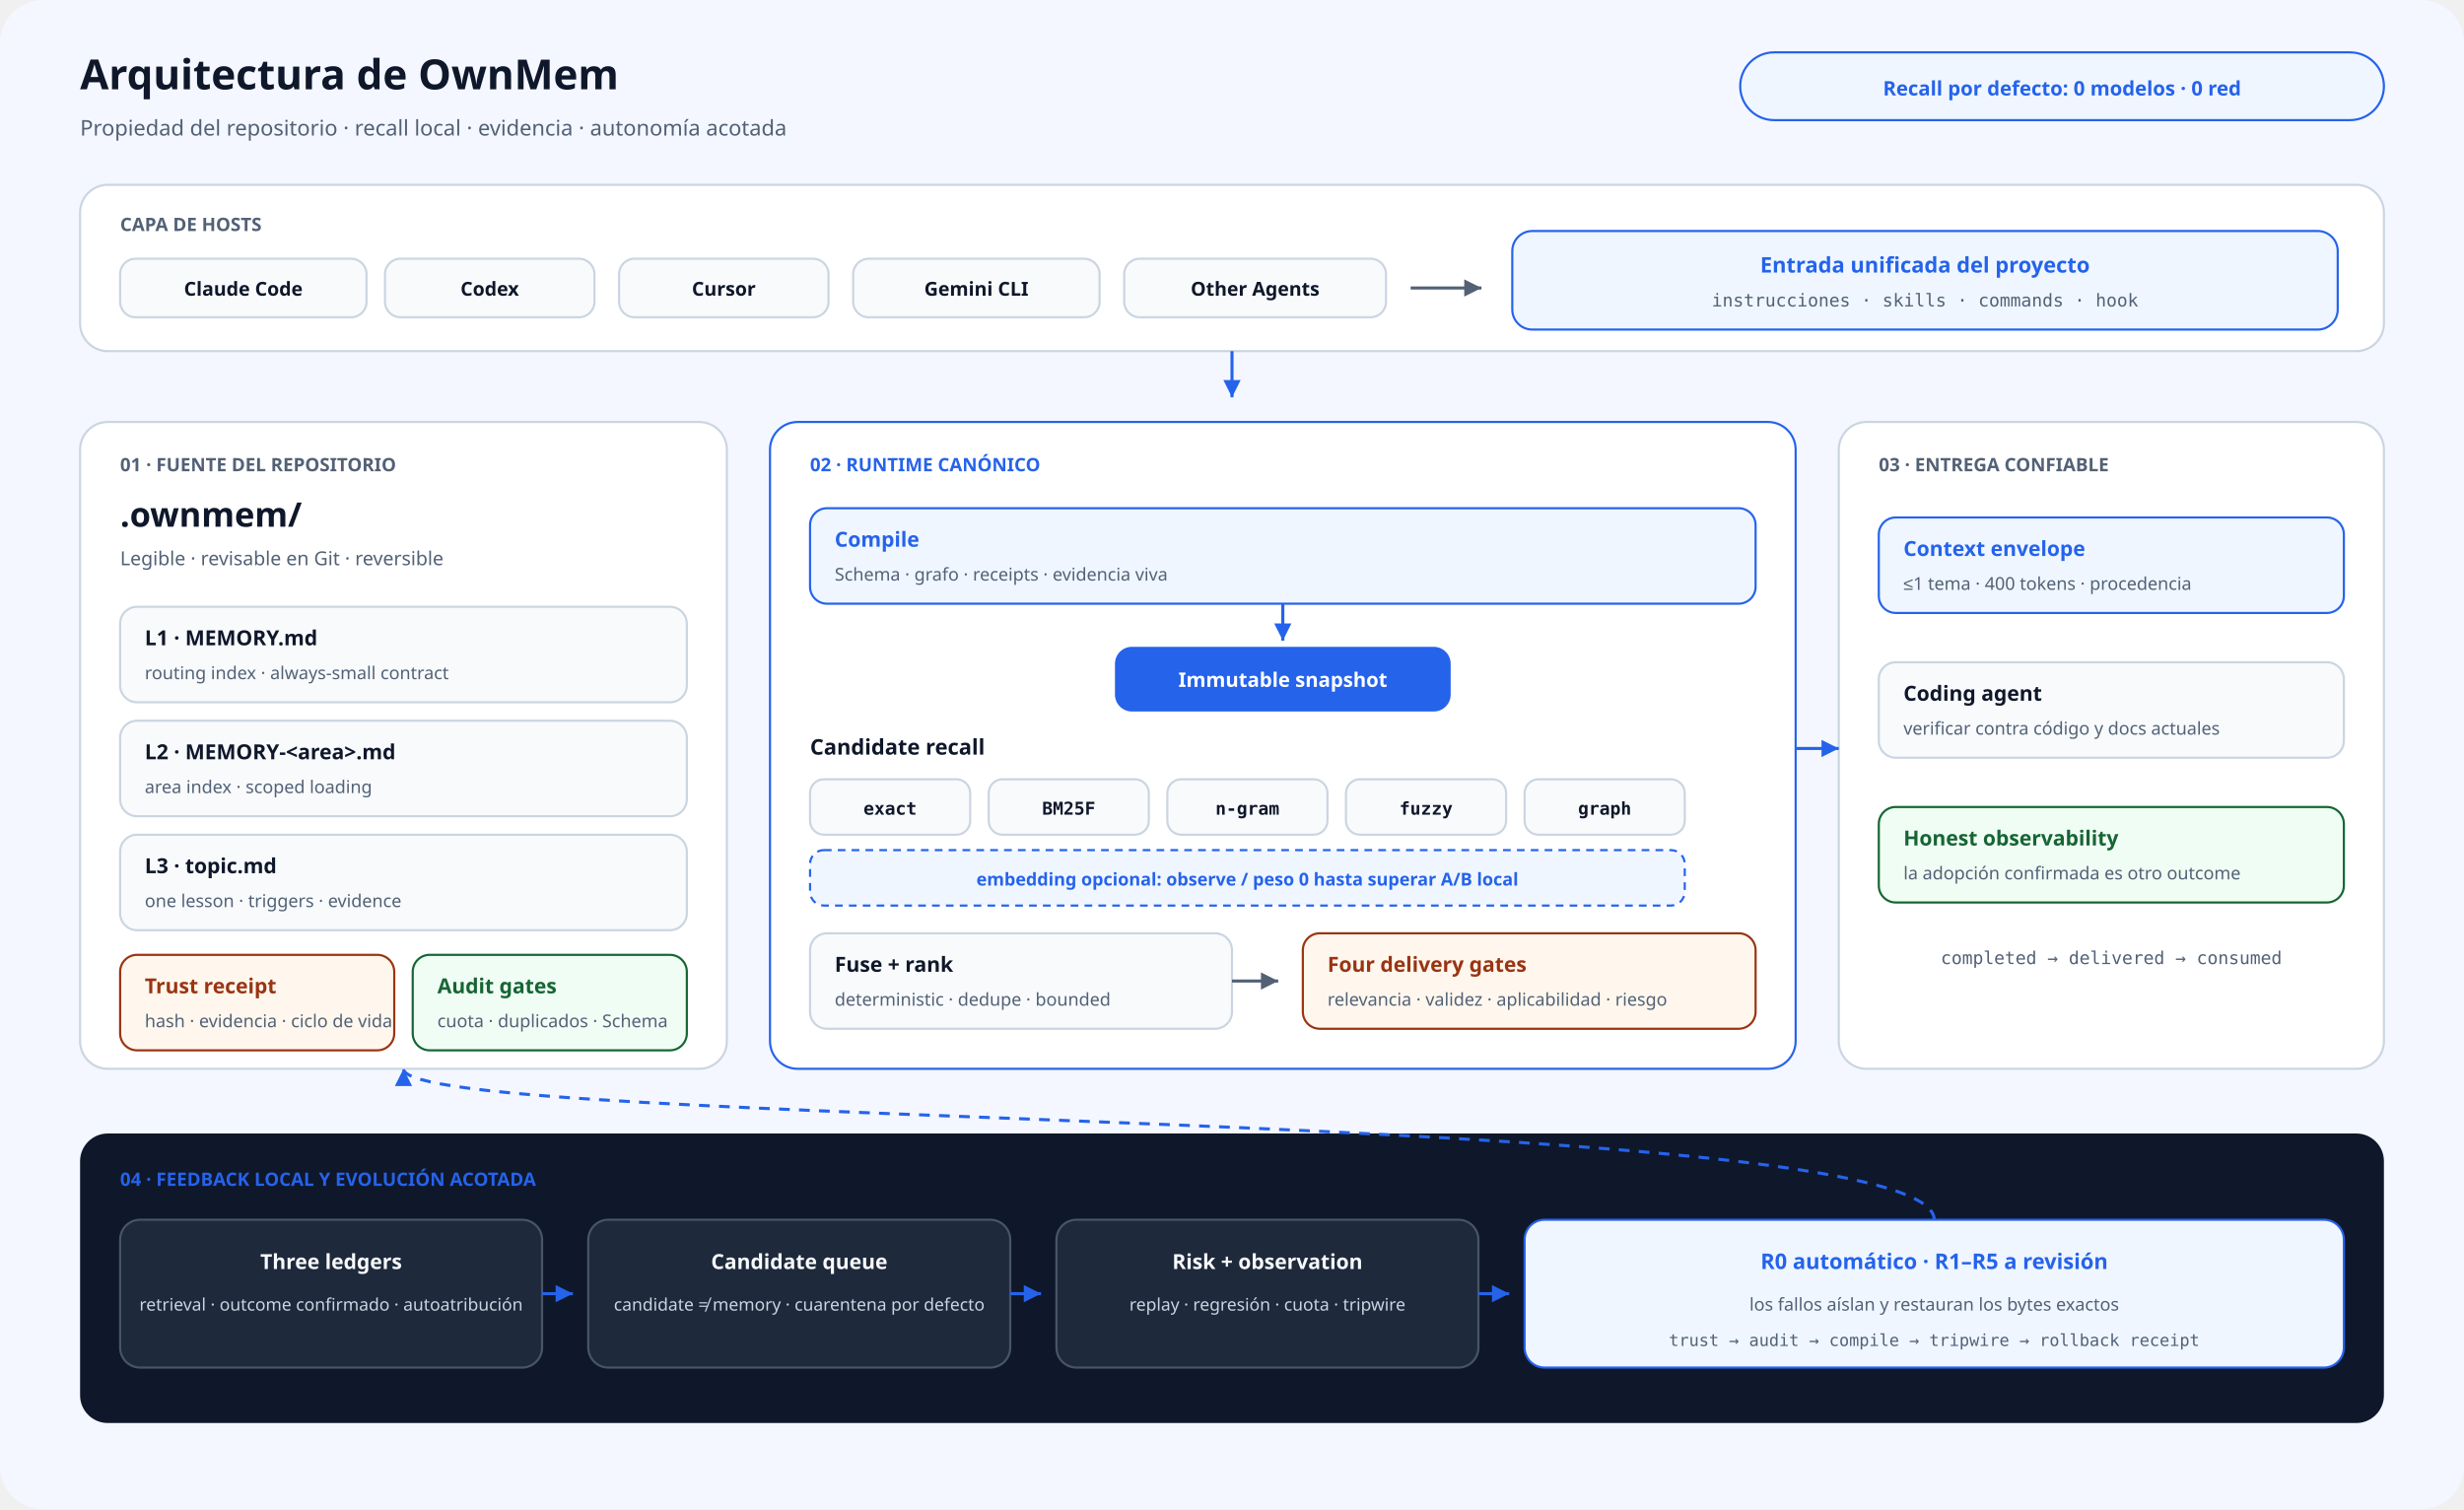
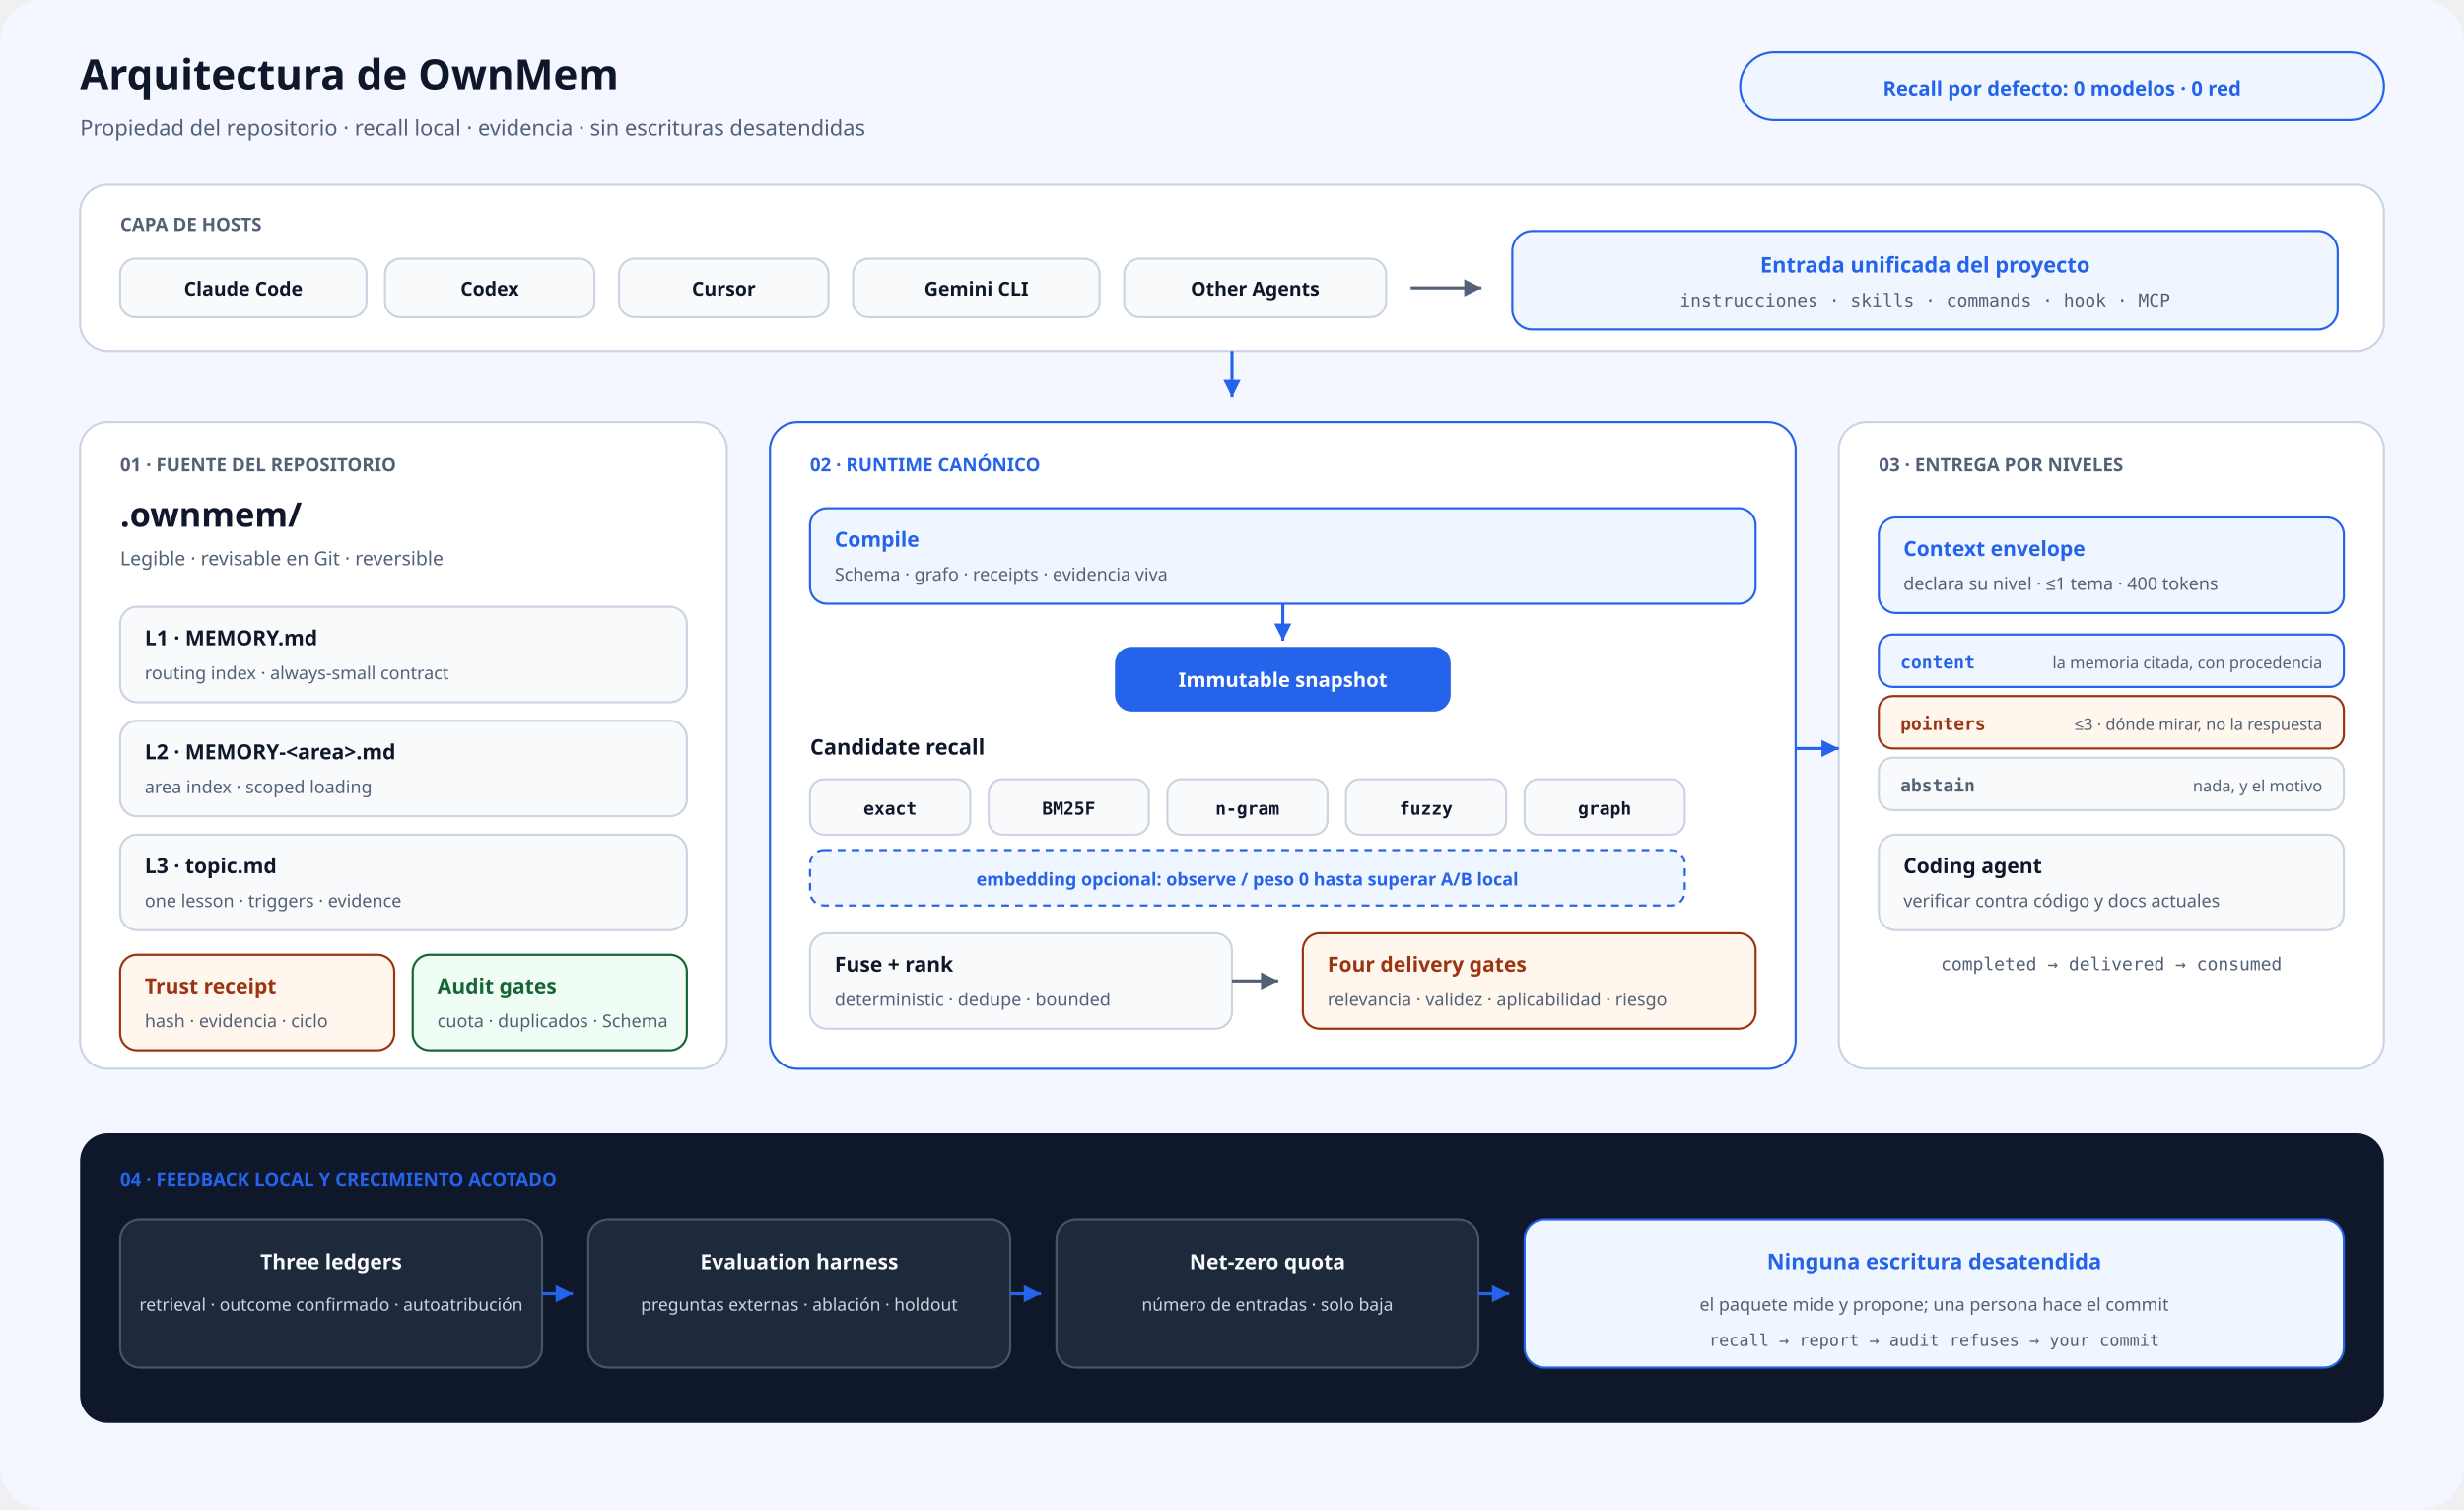
<svg xmlns="http://www.w3.org/2000/svg" viewBox="0 0 1600 980" role="img" aria-labelledby="title description" font-family="-apple-system, BlinkMacSystemFont, 'Segoe UI', 'Noto Sans', Arial, sans-serif">
  <defs>
    <marker id="arrow" viewBox="0 0 10 10" refX="8" refY="5" markerWidth="7" markerHeight="7" orient="auto-start-reverse">
      <path d="M 0 1 L 8 5 L 0 9 z" fill="#526176" />
    </marker>
    <marker id="arrowBlue" viewBox="0 0 10 10" refX="8" refY="5" markerWidth="7" markerHeight="7" orient="auto-start-reverse">
      <path d="M 0 1 L 8 5 L 0 9 z" fill="#2563eb" />
    </marker>
  </defs>
  <rect x="0" y="0" width="1600" height="980" rx="28" fill="#f4f7ff" />
  <text x="52" y="58" text-anchor="start" font-size="27" font-weight="750" fill="#0f172a">Arquitectura de OwnMem</text>
-   <text x="52" y="88" text-anchor="start" font-size="14" font-weight="500" fill="#526176">Propiedad del repositorio · recall local · evidencia · autonomía acotada</text>
+   <text x="52" y="88" text-anchor="start" font-size="14" font-weight="500" fill="#526176">Propiedad del repositorio · recall local · evidencia · sin escrituras desatendidas</text>
  <rect x="1130" y="34" width="418" height="44" rx="22" fill="#eff6ff" stroke="#2563eb" stroke-width="1.4" />
  <text x="1339" y="62" text-anchor="middle" font-size="13" font-weight="650" fill="#2563eb">Recall por defecto: 0 modelos · 0 red</text>
  <rect x="52" y="120" width="1496" height="108" rx="18" fill="#ffffff" stroke="#cbd5e1" stroke-width="1.4" />
  <text x="78" y="150" text-anchor="start" font-size="12" font-weight="750" fill="#526176">CAPA DE HOSTS</text>
  <rect x="78" y="168" width="160" height="38" rx="10" fill="#f8fafc" stroke="#cbd5e1" stroke-width="1.4" />
  <text x="158" y="192" text-anchor="middle" font-size="12.5" font-weight="650" fill="#0f172a">Claude Code</text>
  <rect x="250" y="168" width="136" height="38" rx="10" fill="#f8fafc" stroke="#cbd5e1" stroke-width="1.4" />
  <text x="318" y="192" text-anchor="middle" font-size="12.5" font-weight="650" fill="#0f172a">Codex</text>
  <rect x="402" y="168" width="136" height="38" rx="10" fill="#f8fafc" stroke="#cbd5e1" stroke-width="1.4" />
  <text x="470" y="192" text-anchor="middle" font-size="12.5" font-weight="650" fill="#0f172a">Cursor</text>
  <rect x="554" y="168" width="160" height="38" rx="10" fill="#f8fafc" stroke="#cbd5e1" stroke-width="1.4" />
  <text x="634" y="192" text-anchor="middle" font-size="12.5" font-weight="650" fill="#0f172a">Gemini CLI</text>
  <rect x="730" y="168" width="170" height="38" rx="10" fill="#f8fafc" stroke="#cbd5e1" stroke-width="1.4" />
  <text x="815" y="192" text-anchor="middle" font-size="12.5" font-weight="650" fill="#0f172a">Other Agents</text>
  <path d="M 916 187 L 962 187" fill="none" stroke="#526176" stroke-width="2" marker-end="url(#arrow)" />
  <rect x="982" y="150" width="536" height="64" rx="13" fill="#eff6ff" stroke="#2563eb" stroke-width="1.4" />
  <text x="1250" y="177" text-anchor="middle" font-size="14" font-weight="700" fill="#2563eb">Entrada unificada del proyecto</text>
-   <text x="1250" y="199" text-anchor="middle" font-size="11.5" font-weight="400" font-family="ui-monospace, SFMono-Regular, Menlo, Consolas, monospace" fill="#526176">instrucciones · skills · commands · hook</text>
+   <text x="1250" y="199" text-anchor="middle" font-size="11.5" font-weight="400" font-family="ui-monospace, SFMono-Regular, Menlo, Consolas, monospace" fill="#526176">instrucciones · skills · commands · hook · MCP</text>
  <path d="M 800 228 L 800 258" fill="none" stroke="#2563eb" stroke-width="2" marker-end="url(#arrowBlue)" />
  <rect x="52" y="274" width="420" height="420" rx="18" fill="#ffffff" stroke="#cbd5e1" stroke-width="1.4" />
  <text x="78" y="306" text-anchor="start" font-size="12" font-weight="750" fill="#526176">01 · FUENTE DEL REPOSITORIO</text>
  <text x="78" y="342" text-anchor="start" font-size="22" font-weight="750" fill="#0f172a">.ownmem/</text>
  <text x="78" y="367" text-anchor="start" font-size="12.5" font-weight="400" fill="#526176">Legible · revisable en Git · reversible</text>
  <rect x="78" y="394" width="368" height="62" rx="11" fill="#f8fafc" stroke="#cbd5e1" stroke-width="1.4" />
  <text x="94" y="419" text-anchor="start" font-size="13.5" font-weight="700" fill="#0f172a">L1 · MEMORY.md</text>
  <text x="94" y="441" text-anchor="start" font-size="11.5" font-weight="400" fill="#526176">routing index · always-small contract</text>
  <rect x="78" y="468" width="368" height="62" rx="11" fill="#f8fafc" stroke="#cbd5e1" stroke-width="1.4" />
  <text x="94" y="493" text-anchor="start" font-size="13.5" font-weight="700" fill="#0f172a">L2 · MEMORY-&lt;area&gt;.md</text>
  <text x="94" y="515" text-anchor="start" font-size="11.5" font-weight="400" fill="#526176">area index · scoped loading</text>
  <rect x="78" y="542" width="368" height="62" rx="11" fill="#f8fafc" stroke="#cbd5e1" stroke-width="1.4" />
  <text x="94" y="567" text-anchor="start" font-size="13.5" font-weight="700" fill="#0f172a">L3 · topic.md</text>
  <text x="94" y="589" text-anchor="start" font-size="11.5" font-weight="400" fill="#526176">one lesson · triggers · evidence</text>
  <rect x="78" y="620" width="178" height="62" rx="11" fill="#fff7ed" stroke="#9a3412" stroke-width="1.4" />
  <text x="94" y="645" text-anchor="start" font-size="13.5" font-weight="700" fill="#9a3412">Trust receipt</text>
-   <text x="94" y="667" text-anchor="start" font-size="11.5" font-weight="400" fill="#526176">hash · evidencia · ciclo de vida</text>
+   <text x="94" y="667" text-anchor="start" font-size="11.5" font-weight="400" fill="#526176">hash · evidencia · ciclo</text>
  <rect x="268" y="620" width="178" height="62" rx="11" fill="#f0fdf4" stroke="#166534" stroke-width="1.4" />
  <text x="284" y="645" text-anchor="start" font-size="13.5" font-weight="700" fill="#166534">Audit gates</text>
  <text x="284" y="667" text-anchor="start" font-size="11.5" font-weight="400" fill="#526176">cuota · duplicados · Schema</text>
  <rect x="500" y="274" width="666" height="420" rx="18" fill="#ffffff" stroke="#2563eb" stroke-width="1.4" />
  <text x="526" y="306" text-anchor="start" font-size="12" font-weight="750" fill="#2563eb">02 · RUNTIME CANÓNICO</text>
  <rect x="526" y="330" width="614" height="62" rx="11" fill="#eff6ff" stroke="#2563eb" stroke-width="1.4" />
  <text x="542" y="355" text-anchor="start" font-size="13.5" font-weight="700" fill="#2563eb">Compile</text>
  <text x="542" y="377" text-anchor="start" font-size="11.5" font-weight="400" fill="#526176">Schema · grafo · receipts · evidencia viva</text>
  <path d="M 833 392 L 833 416" fill="none" stroke="#2563eb" stroke-width="2" marker-end="url(#arrowBlue)" />
  <rect x="724" y="420" width="218" height="42" rx="11" fill="#2563eb" />
  <text x="833" y="446" text-anchor="middle" font-size="13" font-weight="700" fill="#ffffff">Immutable snapshot</text>
  <text x="526" y="490" text-anchor="start" font-size="14" font-weight="700" fill="#0f172a">Candidate recall</text>
  <rect x="526" y="506" width="104" height="36" rx="9" fill="#f8fafc" stroke="#cbd5e1" stroke-width="1.4" />
  <text x="578" y="529" text-anchor="middle" font-size="11.5" font-weight="650" font-family="ui-monospace, SFMono-Regular, Menlo, Consolas, monospace" fill="#0f172a">exact</text>
  <rect x="642" y="506" width="104" height="36" rx="9" fill="#f8fafc" stroke="#cbd5e1" stroke-width="1.4" />
  <text x="694" y="529" text-anchor="middle" font-size="11.5" font-weight="650" font-family="ui-monospace, SFMono-Regular, Menlo, Consolas, monospace" fill="#0f172a">BM25F</text>
  <rect x="758" y="506" width="104" height="36" rx="9" fill="#f8fafc" stroke="#cbd5e1" stroke-width="1.4" />
  <text x="810" y="529" text-anchor="middle" font-size="11.5" font-weight="650" font-family="ui-monospace, SFMono-Regular, Menlo, Consolas, monospace" fill="#0f172a">n-gram</text>
  <rect x="874" y="506" width="104" height="36" rx="9" fill="#f8fafc" stroke="#cbd5e1" stroke-width="1.4" />
  <text x="926" y="529" text-anchor="middle" font-size="11.5" font-weight="650" font-family="ui-monospace, SFMono-Regular, Menlo, Consolas, monospace" fill="#0f172a">fuzzy</text>
  <rect x="990" y="506" width="104" height="36" rx="9" fill="#f8fafc" stroke="#cbd5e1" stroke-width="1.4" />
  <text x="1042" y="529" text-anchor="middle" font-size="11.5" font-weight="650" font-family="ui-monospace, SFMono-Regular, Menlo, Consolas, monospace" fill="#0f172a">graph</text>
  <rect x="526" y="552" width="568" height="36" rx="9" fill="#eff6ff" stroke="#2563eb" stroke-width="1.4" stroke-dasharray="5 4" />
  <text x="810" y="575" text-anchor="middle" font-size="11.5" font-weight="600" fill="#2563eb">embedding opcional: observe / peso 0 hasta superar A/B local</text>
  <rect x="526" y="606" width="274" height="62" rx="11" fill="#f8fafc" stroke="#cbd5e1" stroke-width="1.4" />
  <text x="542" y="631" text-anchor="start" font-size="13.5" font-weight="700" fill="#0f172a">Fuse + rank</text>
  <text x="542" y="653" text-anchor="start" font-size="11.5" font-weight="400" fill="#526176">deterministic · dedupe · bounded</text>
  <path d="M 800 637 L 830 637" fill="none" stroke="#526176" stroke-width="2" marker-end="url(#arrow)" />
  <rect x="846" y="606" width="294" height="62" rx="11" fill="#fff7ed" stroke="#9a3412" stroke-width="1.4" />
  <text x="862" y="631" text-anchor="start" font-size="13.5" font-weight="700" fill="#9a3412">Four delivery gates</text>
  <text x="862" y="653" text-anchor="start" font-size="11.5" font-weight="400" fill="#526176">relevancia · validez · aplicabilidad · riesgo</text>
  <rect x="1194" y="274" width="354" height="420" rx="18" fill="#ffffff" stroke="#cbd5e1" stroke-width="1.4" />
-   <text x="1220" y="306" text-anchor="start" font-size="12" font-weight="750" fill="#526176">03 · ENTREGA CONFIABLE</text>
+   <text x="1220" y="306" text-anchor="start" font-size="12" font-weight="750" fill="#526176">03 · ENTREGA POR NIVELES</text>
  <rect x="1220" y="336" width="302" height="62" rx="11" fill="#eff6ff" stroke="#2563eb" stroke-width="1.4" />
  <text x="1236" y="361" text-anchor="start" font-size="13.5" font-weight="700" fill="#2563eb">Context envelope</text>
-   <text x="1236" y="383" text-anchor="start" font-size="11.5" font-weight="400" fill="#526176">≤1 tema · 400 tokens · procedencia</text>
+   <text x="1236" y="383" text-anchor="start" font-size="11.5" font-weight="400" fill="#526176">declara su nivel · ≤1 tema · 400 tokens</text>
  <path d="M 1166 486 L 1194 486" fill="none" stroke="#2563eb" stroke-width="2" marker-end="url(#arrowBlue)" />
-   <rect x="1220" y="430" width="302" height="62" rx="11" fill="#f8fafc" stroke="#cbd5e1" stroke-width="1.4" />
-   <text x="1236" y="455" text-anchor="start" font-size="13.5" font-weight="700" fill="#0f172a">Coding agent</text>
-   <text x="1236" y="477" text-anchor="start" font-size="11.5" font-weight="400" fill="#526176">verificar contra código y docs actuales</text>
-   <rect x="1220" y="524" width="302" height="62" rx="11" fill="#f0fdf4" stroke="#166534" stroke-width="1.4" />
-   <text x="1236" y="549" text-anchor="start" font-size="13.5" font-weight="700" fill="#166534">Honest observability</text>
-   <text x="1236" y="571" text-anchor="start" font-size="11.5" font-weight="400" fill="#526176">la adopción confirmada es otro outcome</text>
-   <text x="1371" y="626" text-anchor="middle" font-size="11.5" font-weight="500" font-family="ui-monospace, SFMono-Regular, Menlo, Consolas, monospace" fill="#526176">completed → delivered → consumed</text>
+   <rect x="1220" y="412" width="302" height="34" rx="9" fill="#eff6ff" stroke="#2563eb" stroke-width="1.4" />
+   <text x="1234" y="434" text-anchor="start" font-size="11.5" font-weight="700" font-family="ui-monospace, SFMono-Regular, Menlo, Consolas, monospace" fill="#2563eb">content</text>
+   <text x="1508" y="434" text-anchor="end" font-size="10.5" font-weight="400" fill="#526176">la memoria citada, con procedencia</text>
+   <rect x="1220" y="452" width="302" height="34" rx="9" fill="#fff7ed" stroke="#9a3412" stroke-width="1.4" />
+   <text x="1234" y="474" text-anchor="start" font-size="11.5" font-weight="700" font-family="ui-monospace, SFMono-Regular, Menlo, Consolas, monospace" fill="#9a3412">pointers</text>
+   <text x="1508" y="474" text-anchor="end" font-size="10.5" font-weight="400" fill="#526176">≤3 · dónde mirar, no la respuesta</text>
+   <rect x="1220" y="492" width="302" height="34" rx="9" fill="#f8fafc" stroke="#cbd5e1" stroke-width="1.4" />
+   <text x="1234" y="514" text-anchor="start" font-size="11.5" font-weight="700" font-family="ui-monospace, SFMono-Regular, Menlo, Consolas, monospace" fill="#526176">abstain</text>
+   <text x="1508" y="514" text-anchor="end" font-size="10.5" font-weight="400" fill="#526176">nada, y el motivo</text>
+   <rect x="1220" y="542" width="302" height="62" rx="11" fill="#f8fafc" stroke="#cbd5e1" stroke-width="1.4" />
+   <text x="1236" y="567" text-anchor="start" font-size="13.5" font-weight="700" fill="#0f172a">Coding agent</text>
+   <text x="1236" y="589" text-anchor="start" font-size="11.5" font-weight="400" fill="#526176">verificar contra código y docs actuales</text>
+   <text x="1371" y="630" text-anchor="middle" font-size="11.5" font-weight="500" font-family="ui-monospace, SFMono-Regular, Menlo, Consolas, monospace" fill="#526176">completed → delivered → consumed</text>
  <rect x="52" y="736" width="1496" height="188" rx="18" fill="#0f172a" />
-   <text x="78" y="770" text-anchor="start" font-size="12" font-weight="750" fill="#2563eb">04 · FEEDBACK LOCAL Y EVOLUCIÓN ACOTADA</text>
+   <text x="78" y="770" text-anchor="start" font-size="12" font-weight="750" fill="#2563eb">04 · FEEDBACK LOCAL Y CRECIMIENTO ACOTADO</text>
  <rect x="78" y="792" width="274" height="96" rx="13" fill="#1e293b" stroke="#475569" stroke-width="1.4" />
  <text x="215" y="824" text-anchor="middle" font-size="13.5" font-weight="700" fill="#f8fafc">Three ledgers</text>
  <text x="215" y="851" text-anchor="middle" font-size="11.2" font-weight="400" fill="#cbd5e1">retrieval · outcome confirmado · autoatribución</text>
  <rect x="382" y="792" width="274" height="96" rx="13" fill="#1e293b" stroke="#475569" stroke-width="1.4" />
-   <text x="519" y="824" text-anchor="middle" font-size="13.5" font-weight="700" fill="#f8fafc">Candidate queue</text>
-   <text x="519" y="851" text-anchor="middle" font-size="11.2" font-weight="400" fill="#cbd5e1">candidate ≠ memory · cuarentena por defecto</text>
+   <text x="519" y="824" text-anchor="middle" font-size="13.5" font-weight="700" fill="#f8fafc">Evaluation harness</text>
+   <text x="519" y="851" text-anchor="middle" font-size="11.2" font-weight="400" fill="#cbd5e1">preguntas externas · ablación · holdout</text>
  <rect x="686" y="792" width="274" height="96" rx="13" fill="#1e293b" stroke="#475569" stroke-width="1.4" />
-   <text x="823" y="824" text-anchor="middle" font-size="13.5" font-weight="700" fill="#f8fafc">Risk + observation</text>
-   <text x="823" y="851" text-anchor="middle" font-size="11.2" font-weight="400" fill="#cbd5e1">replay · regresión · cuota · tripwire</text>
+   <text x="823" y="824" text-anchor="middle" font-size="13.5" font-weight="700" fill="#f8fafc">Net-zero quota</text>
+   <text x="823" y="851" text-anchor="middle" font-size="11.2" font-weight="400" fill="#cbd5e1">número de entradas · solo baja</text>
  <path d="M 352 840 L 372 840" fill="none" stroke="#2563eb" stroke-width="2" marker-end="url(#arrowBlue)" />
  <path d="M 656 840 L 676 840" fill="none" stroke="#2563eb" stroke-width="2" marker-end="url(#arrowBlue)" />
  <path d="M 960 840 L 980 840" fill="none" stroke="#2563eb" stroke-width="2" marker-end="url(#arrowBlue)" />
  <rect x="990" y="792" width="532" height="96" rx="13" fill="#eff6ff" stroke="#2563eb" stroke-width="1.4" />
-   <text x="1256" y="824" text-anchor="middle" font-size="14" font-weight="750" fill="#2563eb">R0 automático · R1–R5 a revisión</text>
-   <text x="1256" y="851" text-anchor="middle" font-size="11.5" font-weight="500" fill="#526176">los fallos aíslan y restauran los bytes exactos</text>
-   <text x="1256" y="874" text-anchor="middle" font-size="10.8" font-weight="500" font-family="ui-monospace, SFMono-Regular, Menlo, Consolas, monospace" fill="#526176">trust → audit → compile → tripwire → rollback receipt</text>
-   <path d="M 1256 792 C 1256 718, 262 734, 262 694" fill="none" stroke="#2563eb" stroke-width="2" stroke-dasharray="7 6" marker-end="url(#arrowBlue)" />
+   <text x="1256" y="824" text-anchor="middle" font-size="14" font-weight="750" fill="#2563eb">Ninguna escritura desatendida</text>
+   <text x="1256" y="851" text-anchor="middle" font-size="11.5" font-weight="500" fill="#526176">el paquete mide y propone; una persona hace el commit</text>
+   <text x="1256" y="874" text-anchor="middle" font-size="10.8" font-weight="500" font-family="ui-monospace, SFMono-Regular, Menlo, Consolas, monospace" fill="#526176">recall → report → audit refuses → your commit</text>
</svg>
